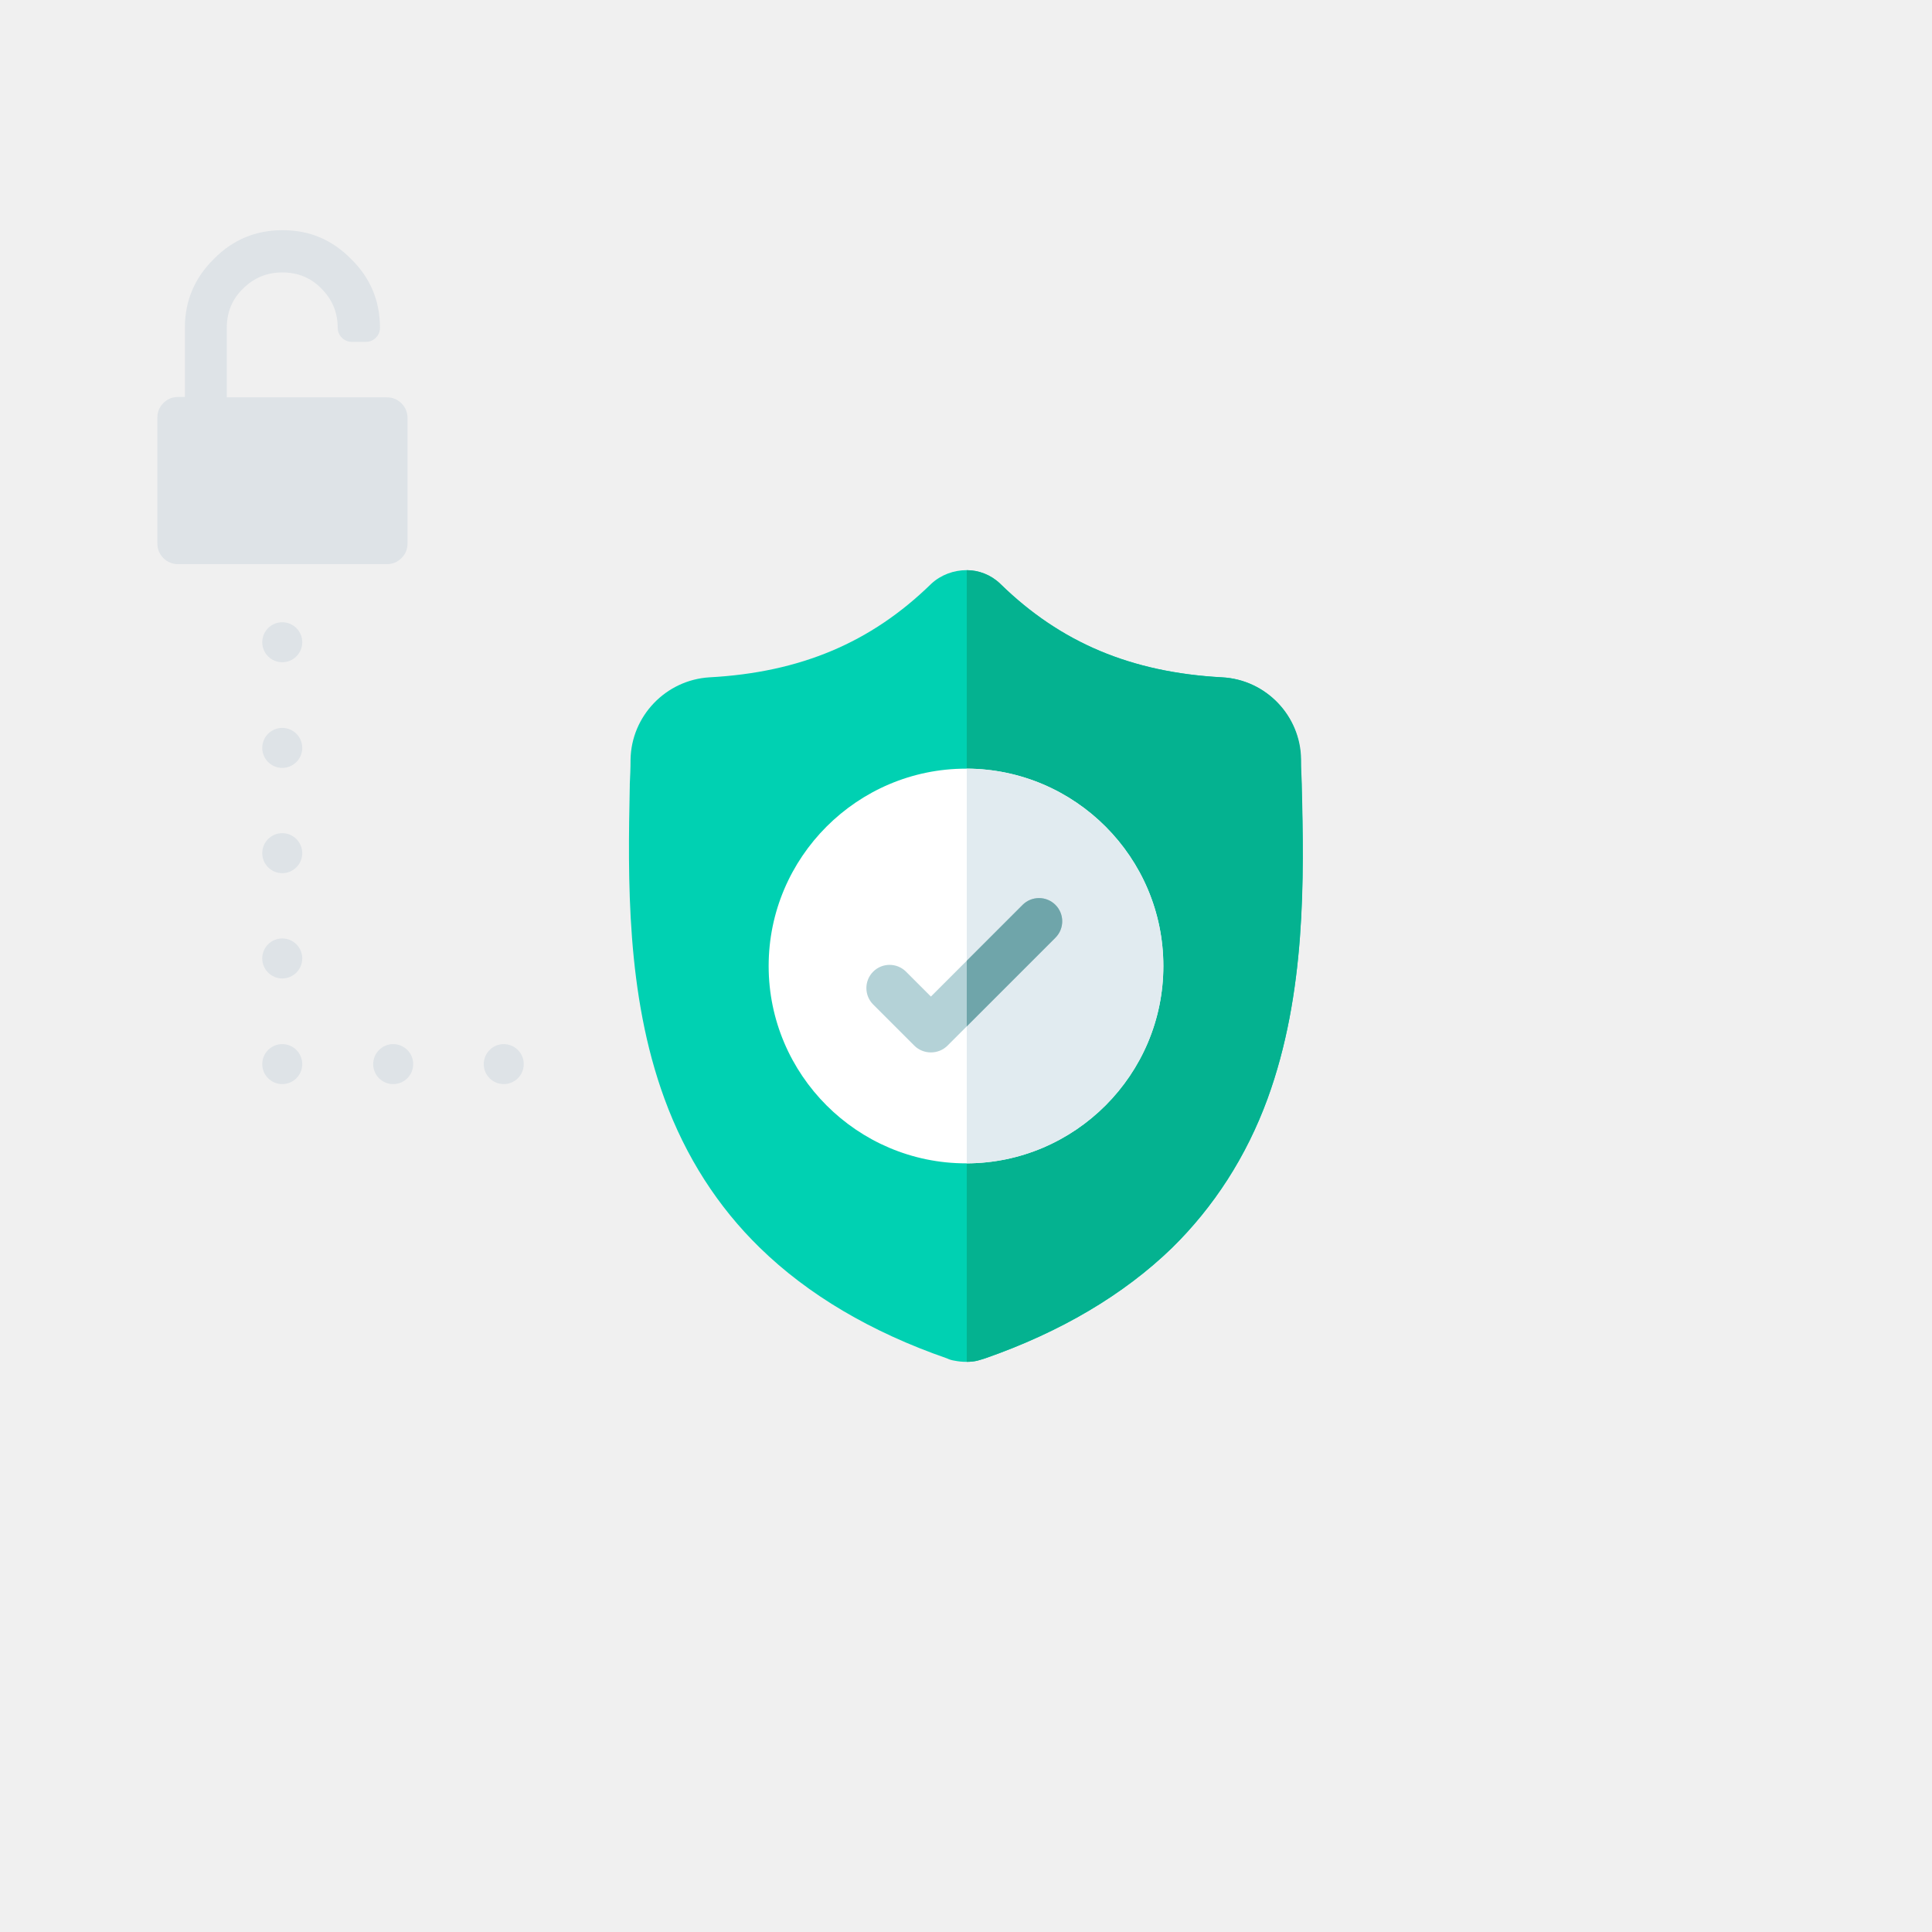
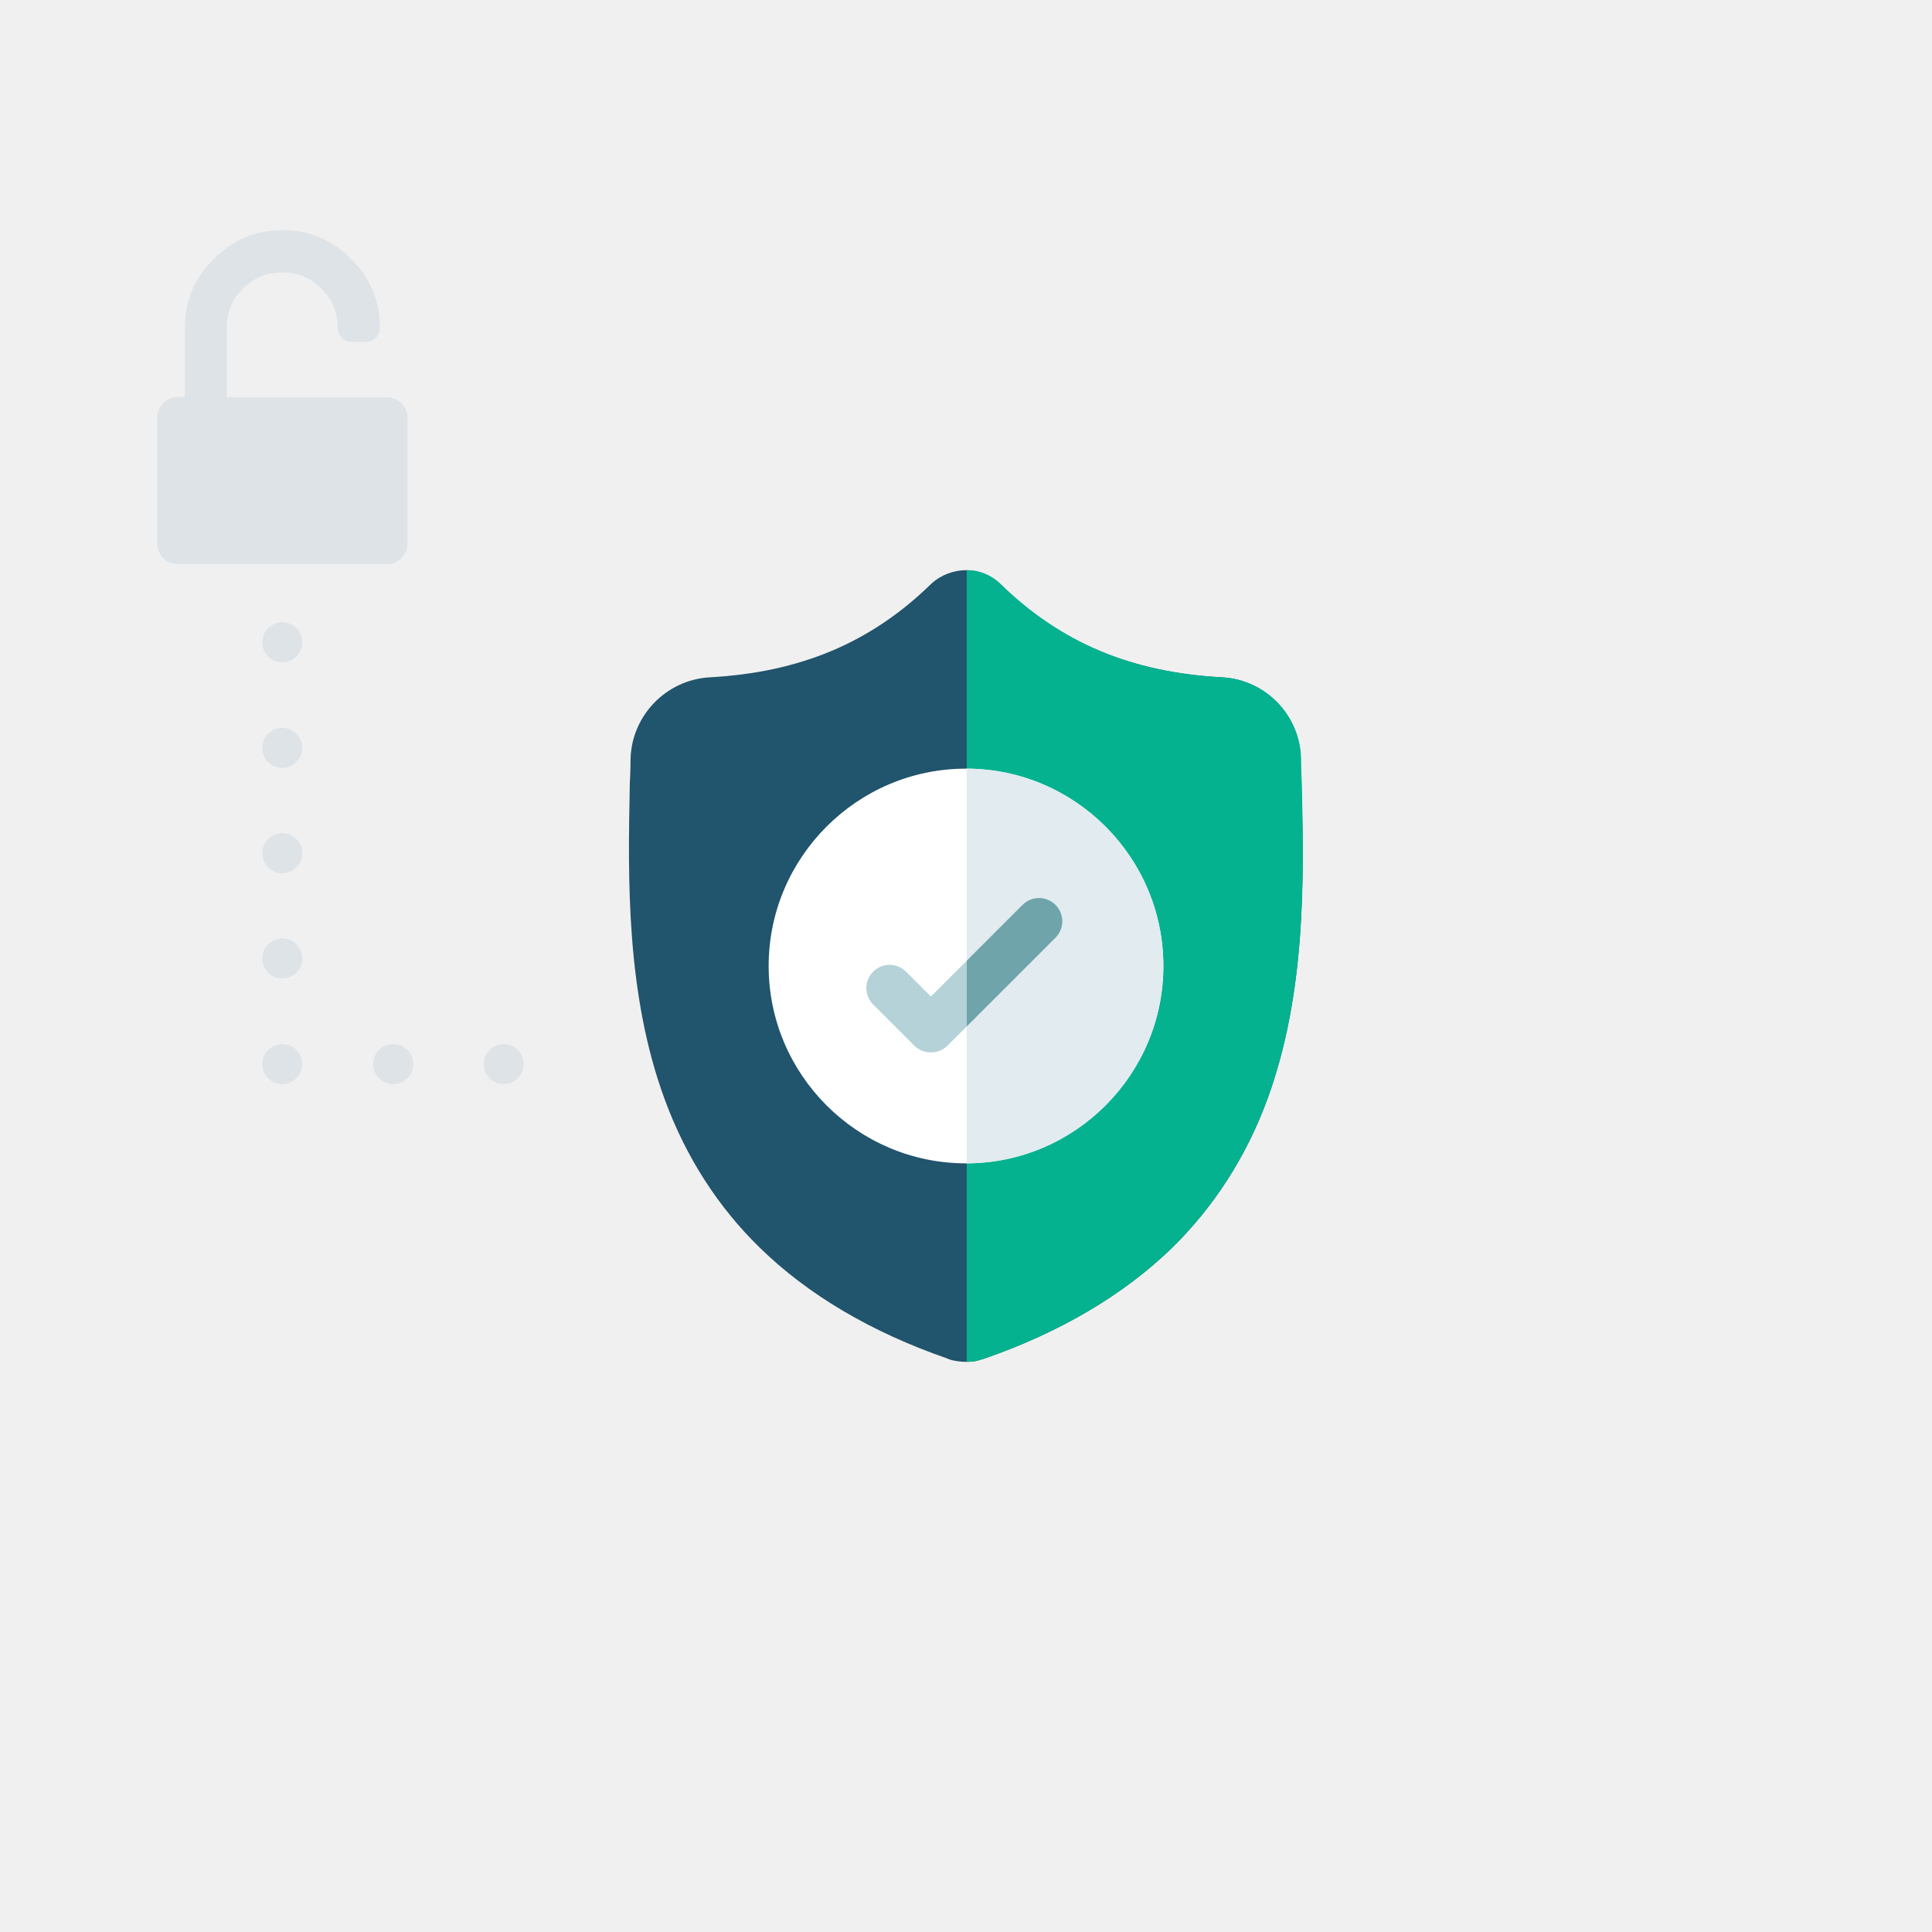
<svg xmlns="http://www.w3.org/2000/svg" version="1.1" id="Calque_1" x="0px" y="0px" viewBox="-49 141 512 512" style="enable-background:new -49 141 512 512;" xml:space="preserve">
  <style type="text/css">
- 	.st0{fill:#00D1B2;}
+ 	.st0{fill:#21546d;}
	.st1{fill:#04B290;}
	.st2{fill:#FFFFFF;}
	.st3{fill:#E1EBF0;}
	.st4{fill:#B4D2D7;}
	.st5{fill:#6FA5AA;}
	.st6{fill:#DEE3E7;}
</style>
  <g id="surface1">
    <path class="st0" d="M286.9,432.2c-5.6,15.3-14.2,28.6-25.3,39.5C248.8,484.1,232.1,494,212,501c-0.7,0.2-1.4,0.4-2,0.6   c-0.9,0.2-1.8,0.3-2.8,0.3H207c-1,0-2-0.1-3-0.3c-0.7-0.1-1.4-0.3-2-0.6c-20.2-7-36.9-16.9-49.6-29.3   c-11.2-10.9-19.7-24.2-25.3-39.5c-10.2-27.8-9.7-58.4-9.2-83l0-0.4c0.1-2,0.2-4.2,0.2-6.5c0.2-11.6,9.4-21.1,20.9-21.8   c24.1-1.3,42.8-9.2,58.7-24.7l0.1-0.1c2.6-2.4,6-3.6,9.3-3.6c3.2,0,6.4,1.2,8.9,3.6l0.1,0.1c15.9,15.5,34.6,23.4,58.7,24.7   c11.6,0.6,20.8,10.2,20.9,21.8c0,2.4,0.1,4.5,0.2,6.5l0,0.2C296.6,373.7,297.1,404.3,286.9,432.2z" />
    <path class="st1" d="M286.9,432.2c-5.6,15.3-14.2,28.6-25.3,39.5C248.8,484.1,232.1,494,212,501c-0.7,0.2-1.4,0.4-2,0.6   c-0.9,0.2-1.8,0.3-2.8,0.3V292.1c3.2,0,6.4,1.2,8.9,3.6l0.1,0.1c15.9,15.5,34.6,23.4,58.7,24.7c11.6,0.6,20.8,10.2,20.9,21.8   c0,2.4,0.1,4.5,0.2,6.5l0,0.2C296.6,373.7,297.1,404.3,286.9,432.2z" />
    <path class="st2" d="M259.3,397c0,28.8-23.4,52.2-52.1,52.3H207c-28.8,0-52.3-23.5-52.3-52.3c0-28.8,23.5-52.3,52.3-52.3h0.2   C235.9,344.8,259.3,368.2,259.3,397z" />
    <path class="st3" d="M259.3,397c0,28.8-23.4,52.2-52.1,52.3V344.7C235.9,344.8,259.3,368.2,259.3,397z" />
    <path class="st4" d="M230.7,389.5L207.2,413l-5.1,5.1c-1.2,1.2-2.8,1.8-4.4,1.8c-1.6,0-3.2-0.6-4.4-1.8l-10.9-10.9   c-2.4-2.4-2.4-6.3,0-8.7c2.4-2.4,6.3-2.4,8.7,0l6.6,6.6l24.3-24.3c2.4-2.4,6.3-2.4,8.7,0C233.1,383.2,233.1,387.1,230.7,389.5z" />
    <path class="st5" d="M230.7,389.5L207.2,413v-17.4l14.8-14.8c2.4-2.4,6.3-2.4,8.7,0C233.1,383.2,233.1,387.1,230.7,389.5z" />
  </g>
  <g>
    <path class="st6" d="M57.4,247.9c-1.1-1.1-2.4-1.6-3.9-1.6H11.1v-18.4c0-4.1,1.4-7.6,4.3-10.4c2.9-2.9,6.4-4.3,10.4-4.3   c4.1,0,7.6,1.4,10.4,4.3c2.9,2.9,4.3,6.4,4.3,10.4c0,1,0.4,1.9,1.1,2.6c0.7,0.7,1.6,1.1,2.6,1.1H48c1,0,1.9-0.4,2.6-1.1   c0.7-0.7,1.1-1.6,1.1-2.6c0-7.1-2.5-13.2-7.6-18.2C39,204.5,33,202,25.9,202c-7.1,0-13.2,2.5-18.2,7.6C2.6,214.6,0,220.7,0,227.8   v18.4h-1.8c-1.5,0-2.8,0.5-3.9,1.6c-1.1,1.1-1.6,2.4-1.6,3.9V285c0,1.5,0.5,2.8,1.6,3.9c1.1,1.1,2.4,1.6,3.9,1.6h55.3   c1.5,0,2.8-0.5,3.9-1.6c1.1-1.1,1.6-2.4,1.6-3.9v-33.2C59,250.3,58.5,249,57.4,247.9z" />
  </g>
  <circle class="st6" cx="25.8" cy="311.2" r="5.3" />
  <circle class="st6" cx="25.8" cy="339.2" r="5.3" />
  <circle class="st6" cx="25.8" cy="367.1" r="5.3" />
  <circle class="st6" cx="25.8" cy="395" r="5.3" />
  <circle class="st6" cx="25.8" cy="423" r="5.3" />
  <circle class="st6" cx="55.2" cy="423" r="5.3" />
  <circle class="st6" cx="84.5" cy="423" r="5.3" />
</svg>
